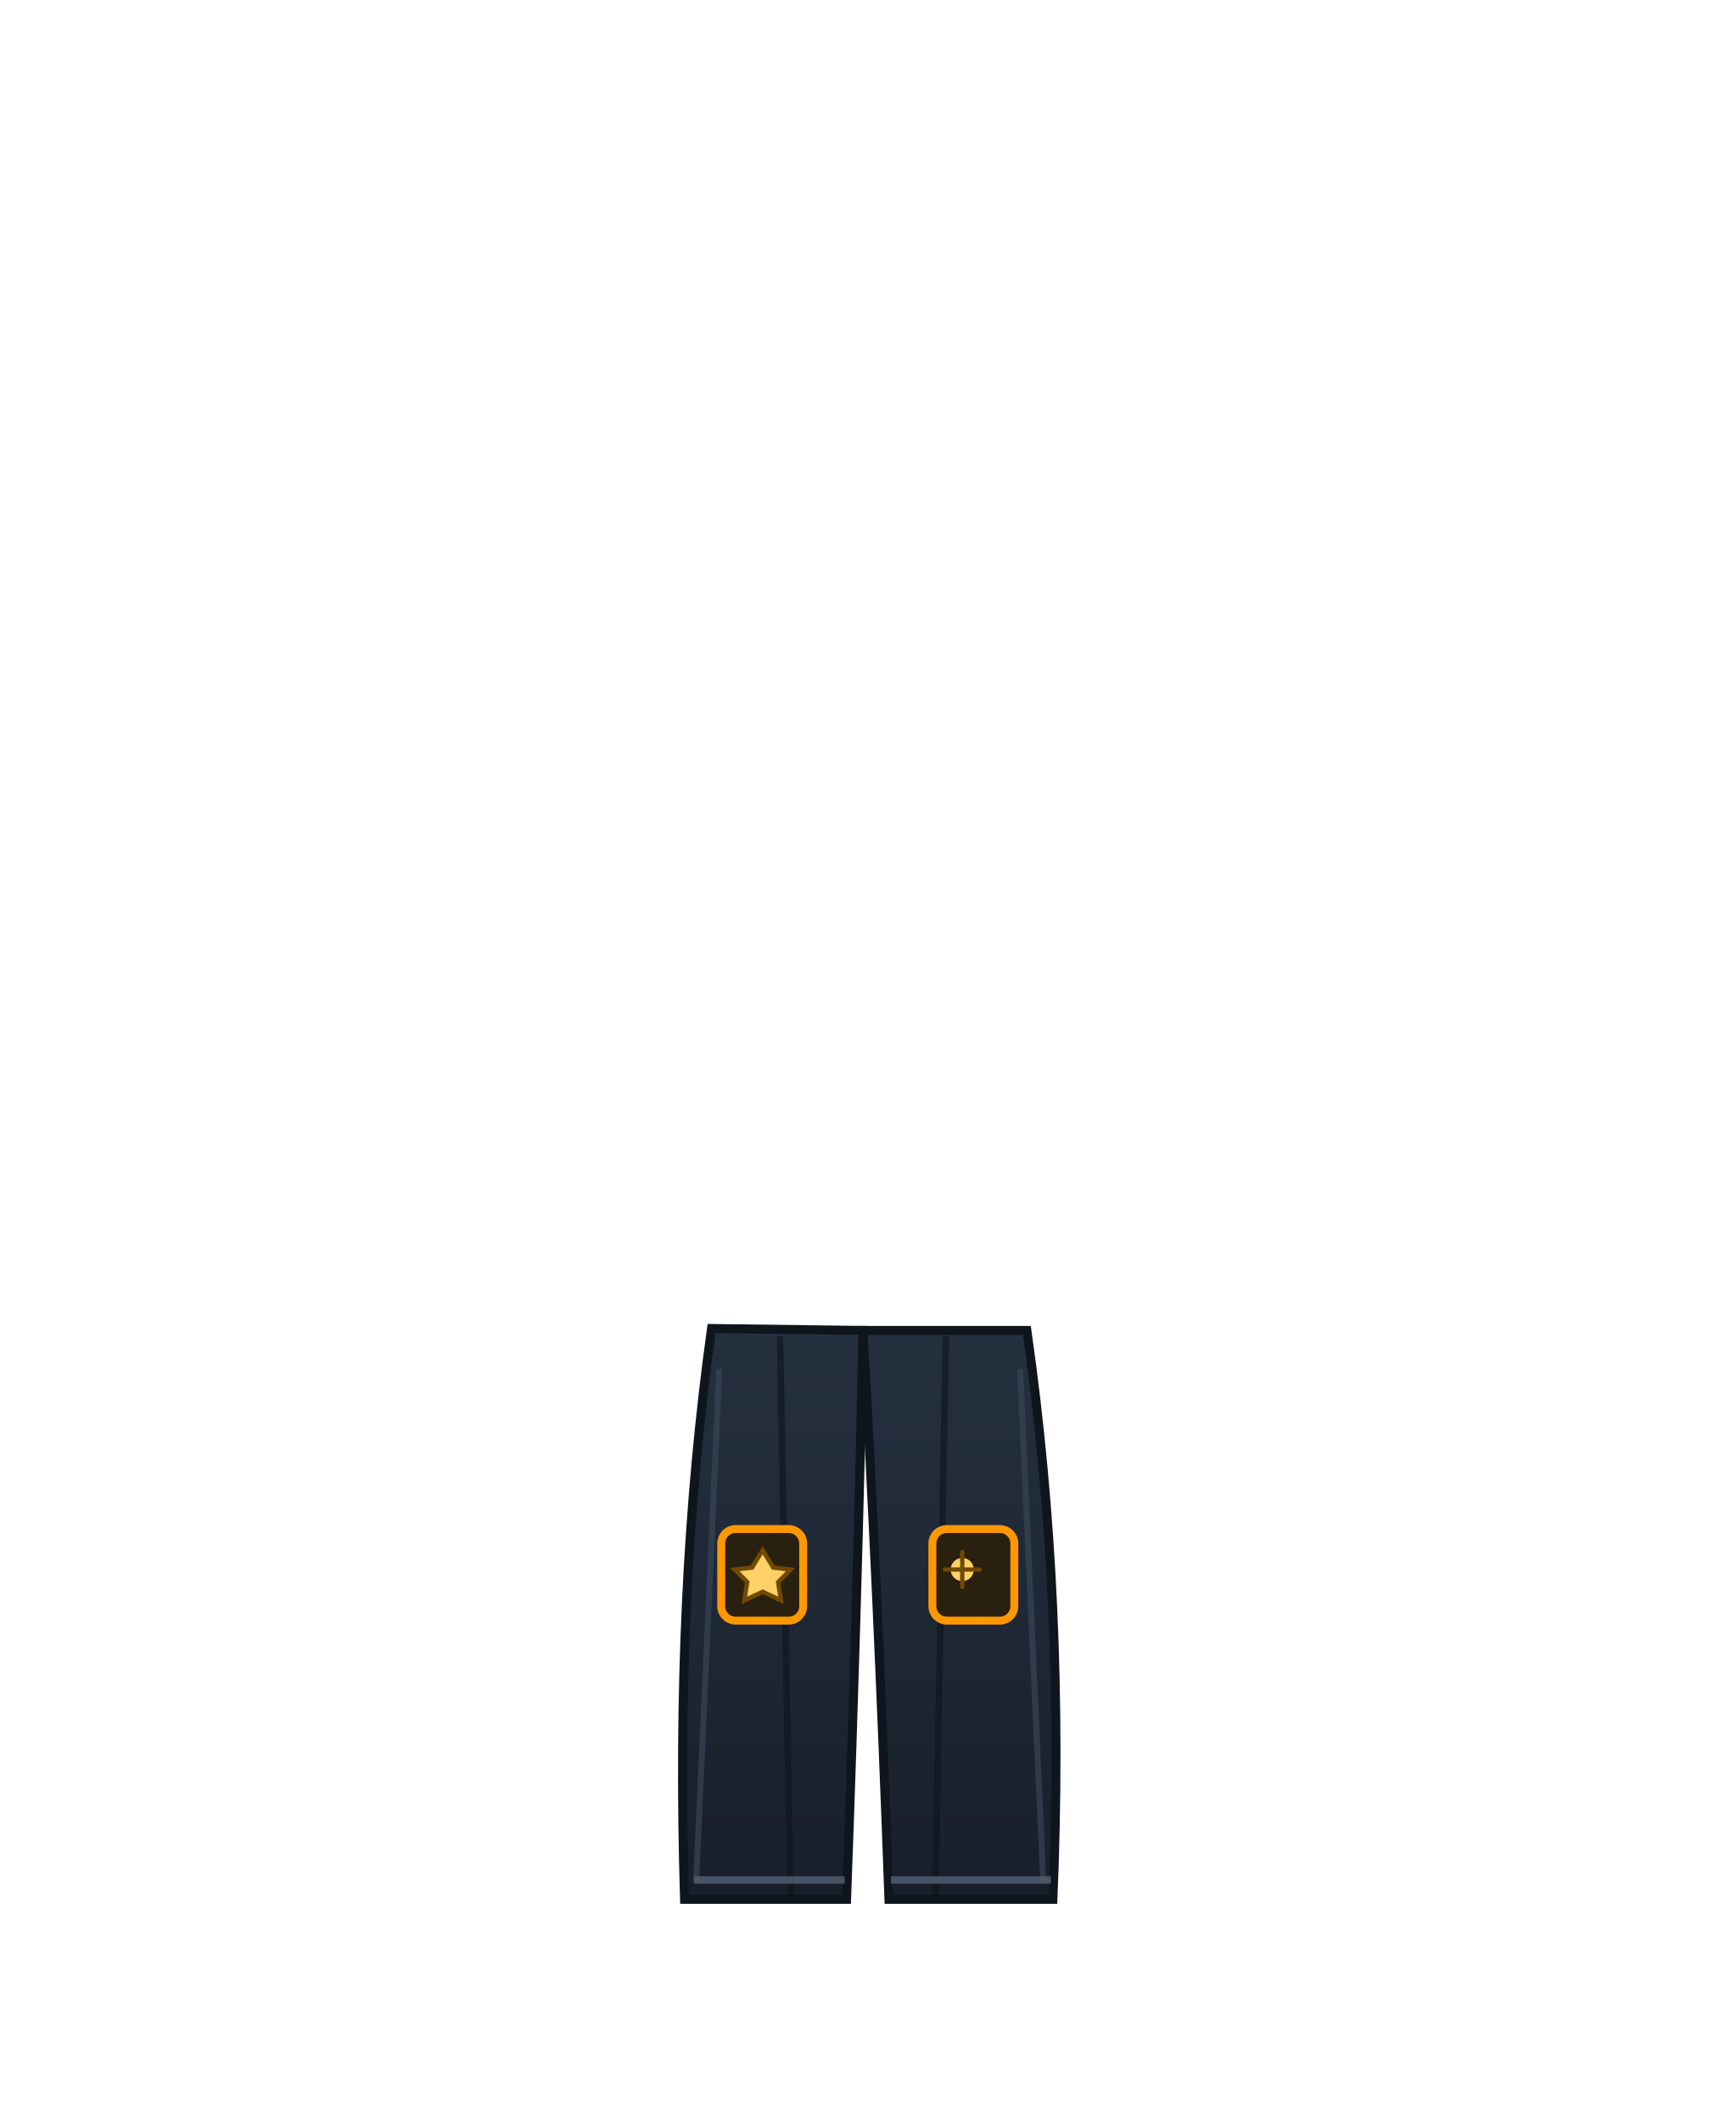
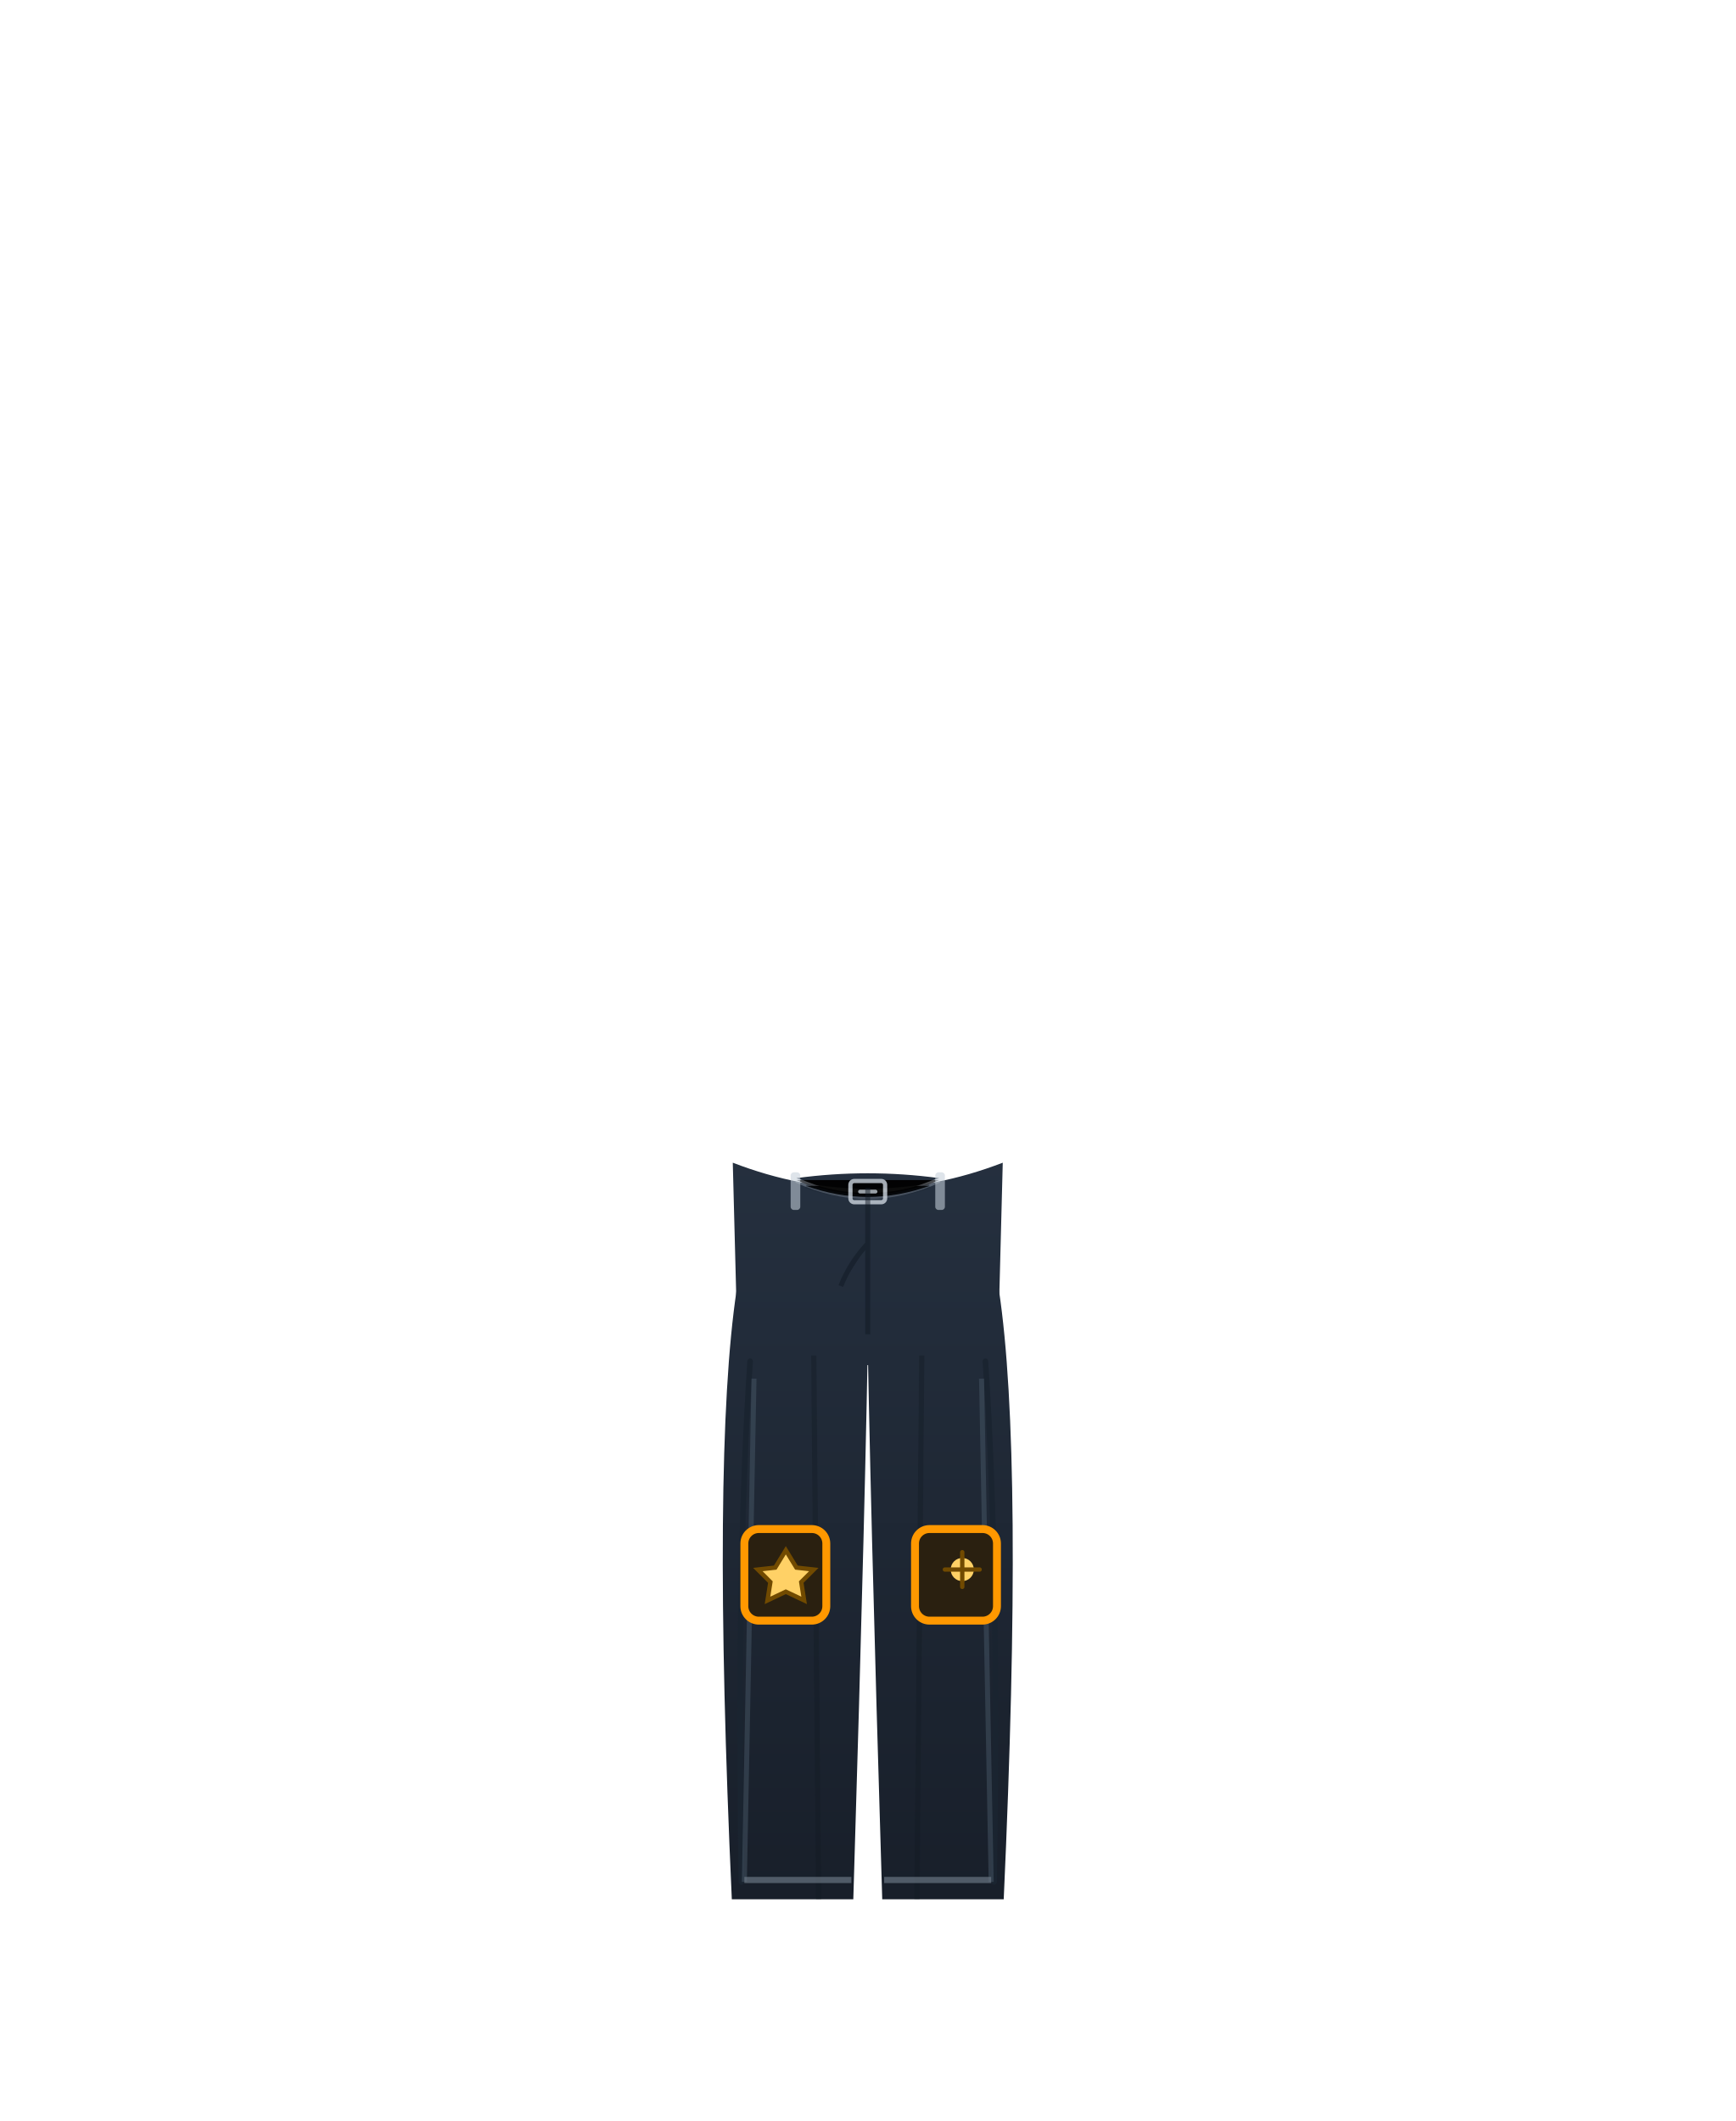
<svg xmlns="http://www.w3.org/2000/svg" viewBox="0 0 180 220" width="180" height="220">
  <defs>
-     <linearGradient id="pantBaseLegendary" x1="0" y1="0" x2="0" y2="1">
+     <linearGradient id="pantBaseLegendary" x1="90" y1="119" x2="90" y2="197" gradientUnits="userSpaceOnUse">
      <stop offset="0%" stop-color="#25303F" />
      <stop offset="100%" stop-color="#181F2A" />
    </linearGradient>
    <linearGradient id="legendTrim" x1="0" y1="0" x2="1" y2="0">
      <stop offset="0%" stop-color="#FFD58A" />
      <stop offset="100%" stop-color="#FF9800" />
    </linearGradient>
    <filter id="legendGlow" x="-35%" y="-35%" width="170%" height="170%">
      <feGaussianBlur stdDeviation="0.85" result="g" />
      <feMerge>
        <feMergeNode in="g" />
        <feMergeNode in="SourceGraphic" />
      </feMerge>
    </filter>
  </defs>
  <g id="cloak_legendary_trousers">
-     <path d="M73.8 137.8 Q70.0 165.0 71.0 197.0 L87.8 197.0 Q89.0 164.2 89.5 138.0 Z" fill="url(#pantBaseLegendary)" stroke="#0F151D" stroke-width="0.94" />
-     <path d="M89.5 138.0 Q91.0 164.0 92.2 197.0 L109.2 197.0 Q110.5 166.0 106.5 138.0 Z" fill="url(#pantBaseLegendary)" stroke="#0F151D" stroke-width="0.94" />
-     <path d="M74.6 142.0 L72.2 195.2 M105.8 142.0 L108.2 195.2" stroke="#364455" stroke-width="0.62" opacity="0.72" />
-     <path d="M80.9 138.6 L82.0 197.0 M98.1 138.6 L97.0 197.0" stroke="#0B1119" stroke-width="0.68" opacity="0.56" />
-     <path d="M72.0 195.0 L87.6 195.0 M92.4 195.0 L109.0 195.0" stroke="#536273" stroke-width="0.78" opacity="0.8" />
-     <path d="M74.8 145.0 L84.1 145.0 M95.9 145.0 L105.2 145.0" stroke="url(#legendTrim)" stroke-width="0.86" filter="url(#legendGlow)" />
-     <path d="M75.2 176.3 L84.0 176.3 M96.0 176.3 L104.8 176.3" stroke="url(#legendTrim)" stroke-width="0.86" filter="url(#legendGlow)" />
-     <rect x="74.8" y="158.6" width="8.5" height="9.5" rx="1.5" fill="#2A2010" stroke="#FF9800" stroke-width="0.82" />
-     <rect x="96.7" y="158.6" width="8.5" height="9.5" rx="1.5" fill="#2A2010" stroke="#FF9800" stroke-width="0.82" />
-     <path d="M78.0 162.6 L79.1 160.8 L80.2 162.6 L82.0 162.8 L80.7 164.1 L81.0 166.0 L79.1 165.1 L77.2 166.0 L77.5 164.1 L76.2 162.8 Z" fill="#FFD166" stroke="#714A00" stroke-width="0.45" />
+     <path d="M76.0 120.6 Q90.0 126.0 104.0 120.6 L103.6 136.0 Q97.4 141.0 90.0 141.6 Q82.6 141.0 76.4 136.0 Z M82.6 122.2 Q90.0 125.3 97.4 122.2 Q90.0 121.2 82.6 122.2 Z" fill="url(#pantBaseLegendary)" fill-rule="evenodd" />
+     <g id="waistbandDetail" opacity="0.95">
+       <path d="M82.6 122.4 Q90.0 125.8 97.4 122.4" stroke="#C8D2DE" stroke-opacity="0.32" stroke-width="0.54" />
+       <path d="M83.6 123.0 Q90.0 125.3 96.4 123.0" stroke="#101A24" stroke-opacity="0.22" stroke-width="0.48" />
+       <rect x="82.0" y="121.6" width="1.0" height="3.9" rx="0.33" fill="#C7D0DB" opacity="0.60" />
+       <rect x="97.0" y="121.6" width="1.0" height="3.9" rx="0.33" fill="#C7D0DB" opacity="0.60" />
+       <rect x="88.2" y="122.5" width="3.6" height="2.2" rx="0.40" fill="none" stroke="#CFD8E2" stroke-width="0.44" opacity="0.82" />
+       <path d="M89.2 123.6 H90.8" stroke="#CFD8E2" stroke-width="0.40" opacity="0.72" stroke-linecap="round" />
+     </g>
+     <path d="M76.4 133.8 Q73.8 151.0 75.9 197.0 L88.5 197.0 Q89.8 154.5 90.1 133.8 Q86.8 137.7 83.0 136.9 Q79.4 136.1 76.4 133.8 Z" fill="url(#pantBaseLegendary)" />
+     <path d="M89.9 133.8 Q90.2 154.5 91.5 197.0 L104.1 197.0 Q106.2 151.0 103.6 133.8 Q100.6 136.1 97.0 136.9 Q93.2 137.7 89.9 133.8 Z" fill="url(#pantBaseLegendary)" />
+     <path d="M90.0 123.2 L90.0 138.4 M90.0 129.0 Q88.2 130.9 87.2 133.4" stroke="#0F1822" stroke-width="0.52" opacity="0.48" />
+     <path d="M77.8 141.2 Q76.4 162.0 76.9 195.2 M102.2 141.2 Q103.6 162.0 103.1 195.2" stroke="#1A2430" stroke-width="0.58" fill="none" stroke-linecap="round" />
+     <path d="M84.4 140.6 L84.9 197.0 M95.6 140.6 L95.1 197.0" stroke="#101821" stroke-width="0.54" opacity="0.36" />
+     <path d="M78.2 143.0 L77.2 195.2 M101.8 143.0 L102.8 195.2" stroke="#4A5B6A" stroke-width="0.52" opacity="0.46" />
+     <path d="M77.2 195.0 L88.3 195.0 M91.7 195.0 L102.8 195.0" stroke="#6D7A87" stroke-width="0.64" opacity="0.66" />
+     <path d="M77.2 145.0 L85.4 145.0 M94.4 145.0 L102.8 145.0" stroke="url(#legendTrim)" stroke-width="0.86" filter="url(#legendGlow)" />
+     <path d="M77.6 176.3 L85.2 176.3 M94.6 176.3 L102.4 176.3" stroke="url(#legendTrim)" stroke-width="0.86" filter="url(#legendGlow)" />
+     <rect x="77.2" y="158.6" width="8.5" height="9.5" rx="1.5" fill="#2A2010" stroke="#FF9800" stroke-width="0.82" />
+     <rect x="94.9" y="158.6" width="8.5" height="9.5" rx="1.5" fill="#2A2010" stroke="#FF9800" stroke-width="0.82" />
+     <path d="M80.4 162.6 L81.5 160.8 L82.6 162.6 L84.4 162.8 L83.1 164.1 L83.4 166.0 L81.5 165.1 L79.6 166.0 L79.9 164.1 L78.6 162.8 Z" fill="#FFD166" stroke="#714A00" stroke-width="0.45" />
    <circle cx="99.8" cy="162.8" r="1.2" fill="#FFD166" />
    <path d="M99.8 161.0 L99.8 164.6 M98.0 162.8 L101.6 162.8" stroke="#714A00" stroke-width="0.45" stroke-linecap="round" />
-     <path d="M75.0 170.8 L105.0 170.8" stroke="#FFC466" stroke-width="0.78" stroke-dasharray="1.3 1.0" opacity="0">
+     <path d="M77.0 170.8 L103.0 170.8" stroke="#FFC466" stroke-width="0.78" stroke-dasharray="1.3 1.0" opacity="0">
      <animate attributeName="opacity" values="0;0.95;0" dur="1.6s" repeatCount="indefinite" />
      <animate attributeName="stroke-dashoffset" values="0;7" dur="1.6s" repeatCount="indefinite" />
    </path>
  </g>
</svg>
